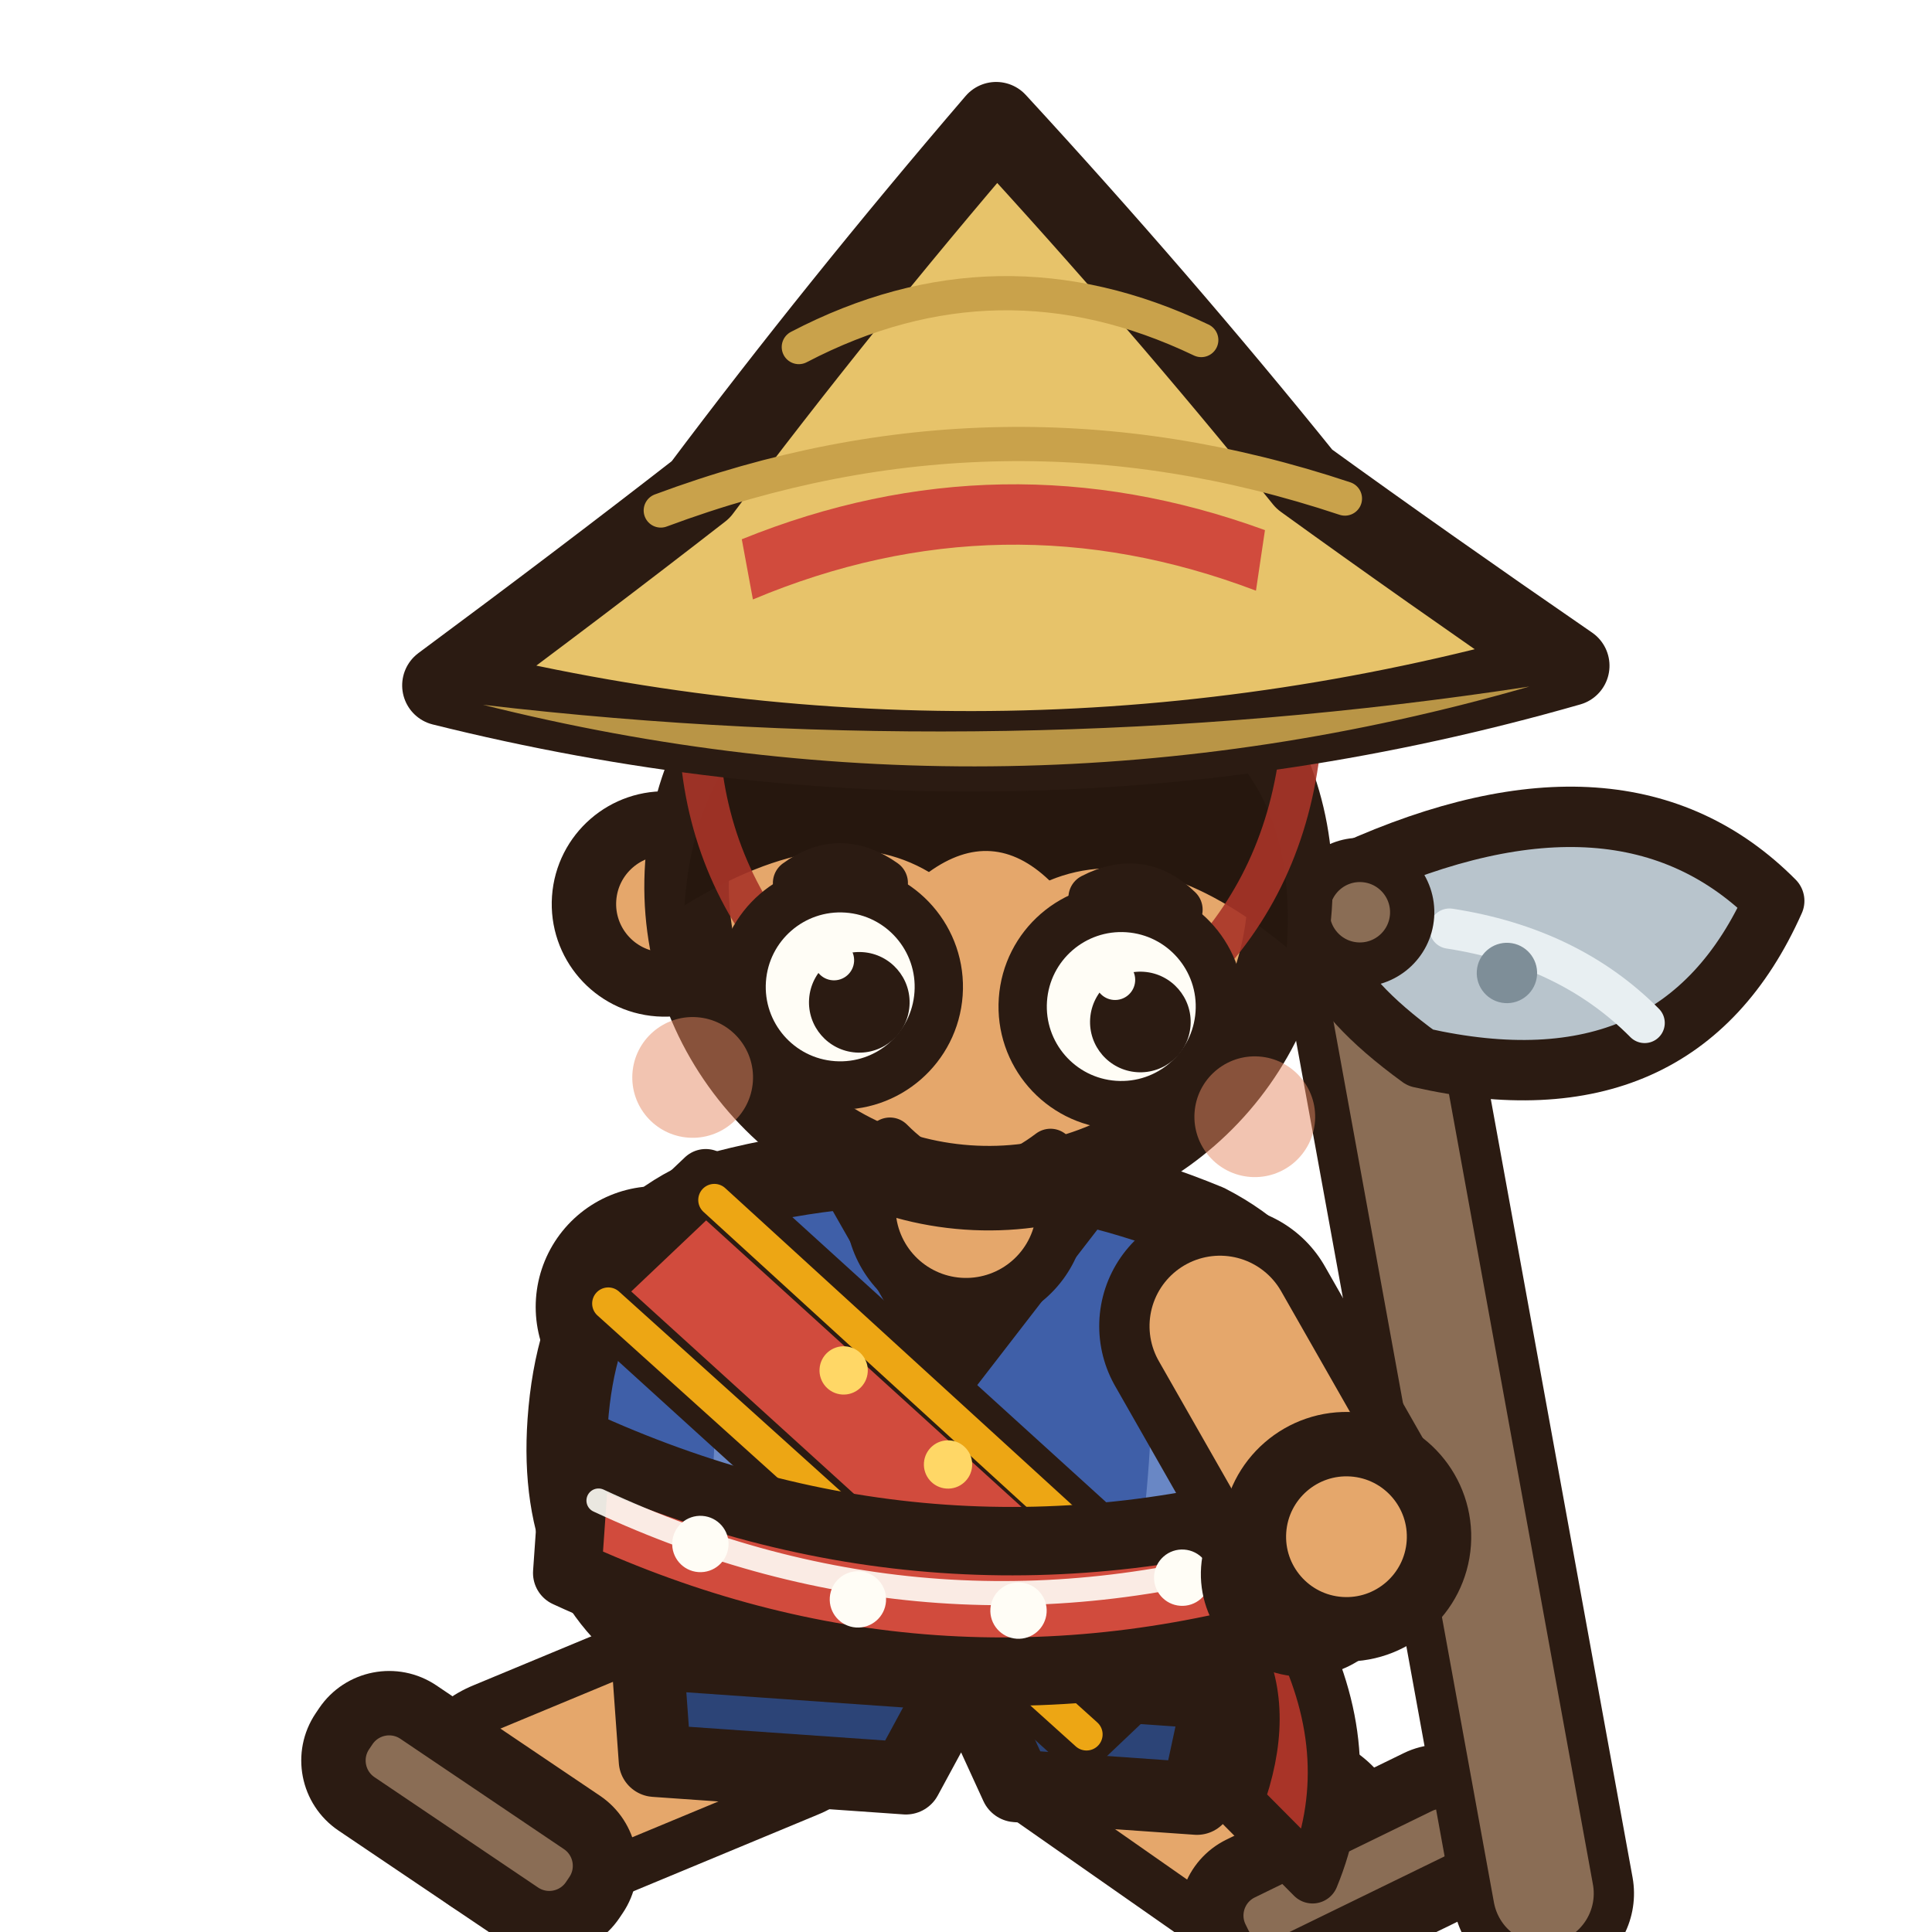
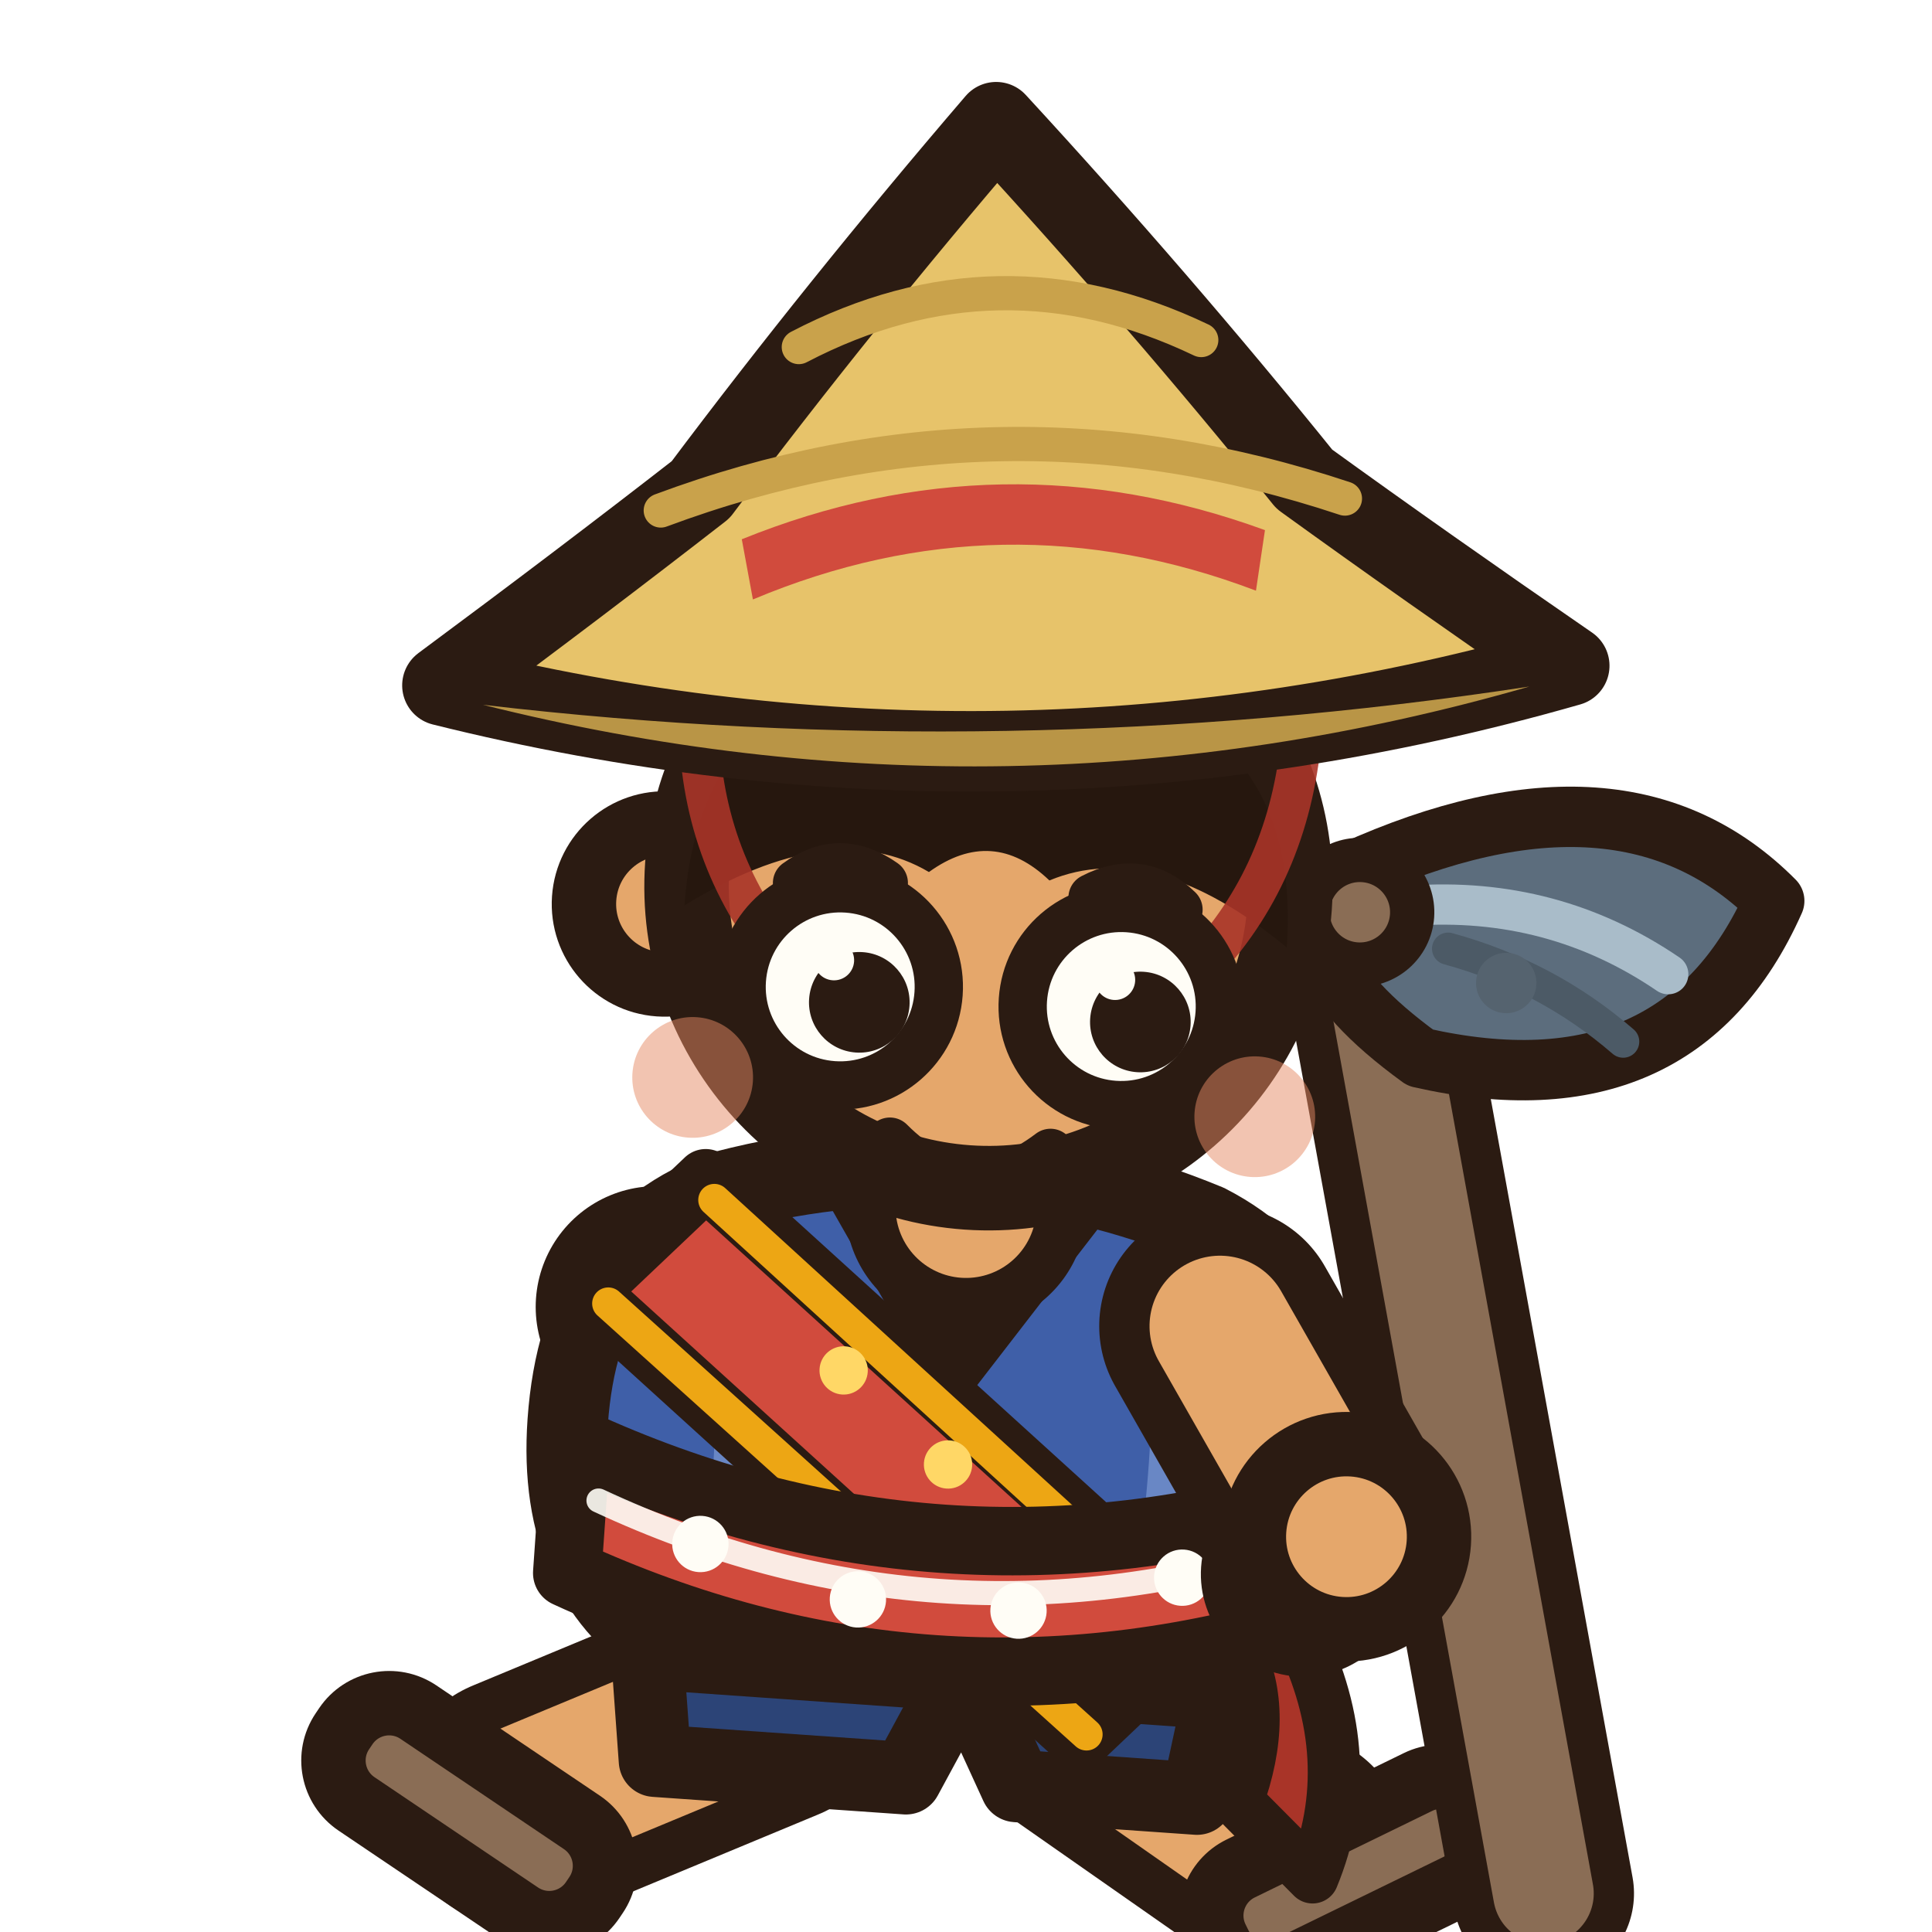
<svg xmlns="http://www.w3.org/2000/svg" viewBox="0 0 96 96">
  <g stroke-linejoin="round" stroke-linecap="round" transform="rotate(4 48 60)">
    <path d="M33,66 L43,79" stroke="#2B1B12" stroke-width="12" />
    <path d="M33,66 L43,79" stroke="#E5A76B" stroke-width="7" />
    <circle cx="44" cy="81" r="4.6" fill="#E5A76B" stroke="#2B1B12" stroke-width="3.2" />
    <path d="M40,85 L28,91" stroke="#2B1B12" stroke-width="12.5" />
    <path d="M40,85 L28,91" stroke="#E5A76B" stroke-width="7.5" />
    <path d="M56,85 L66,91" stroke="#2B1B12" stroke-width="12.5" />
    <path d="M56,85 L66,91" stroke="#E5A76B" stroke-width="7.5" />
    <rect x="18" y="89" width="15" height="5.5" rx="2.6" fill="#8A6D55" stroke="#2B1B12" stroke-width="3.2" transform="rotate(30 25.5 91.7)" />
    <rect x="62" y="89" width="15" height="5.5" rx="2.6" fill="#8A6D55" stroke="#2B1B12" stroke-width="3.2" transform="rotate(-30 69.5 91.7)" />
    <path d="M67,45 L79,92" stroke="#2B1B12" stroke-width="9" />
    <path d="M67,45 L79,92" stroke="#8A6D55" stroke-width="5" />
-     <path d="M66,42 Q79,35 87,42 Q83,53 70,51 Q62,46 66,42 Z" fill="#B8C4CC" stroke="#2B1B12" stroke-width="3" />
-     <path d="M71,44.5 Q77,45 81,48.5" stroke="#E8EFF2" stroke-width="2" fill="none" />
-     <circle cx="74" cy="46.5" r="1.5" fill="#7E8E98" />
+     <path d="M66,42 Q79,35 87,42 Q83,53 70,51 Q62,46 66,42 Z" fill="#5C6D7D" stroke="#2B1B12" stroke-width="3" />
+     <path d="M69,43.5 Q76,42.5 82,46" stroke="#A9BCC9" stroke-width="2" fill="none" />
+     <path d="M71,45.5 Q76,46.5 80,49.5" stroke="#4C5A66" stroke-width="1.6" fill="none" />
+     <circle cx="74" cy="47" r="1.5" fill="#55636F" />
    <circle cx="66.5" cy="44" r="2.6" fill="#8A6D55" stroke="#2B1B12" stroke-width="2.2" />
    <path d="M33,78 L63,78 L61.5,88.5 L52.5,88.5 L49.5,83 L47,88.5 L34.5,88.5 Z" fill="#2C4477" stroke="#2B1B12" stroke-width="3.6" />
    <path d="M36,60 Q29,63 29,72 Q29,80 35,83 L61,83 Q67,80 67,72 Q67,63 60,60 Q48,56 36,60 Z" fill="#3F5FA8" stroke="#2B1B12" stroke-width="4" />
    <path d="M38,62 Q36.5,72 38,82" stroke="#6E8CC9" stroke-width="1.8" fill="none" opacity="0.9" />
    <path d="M58,62 Q59.5,72 58,82" stroke="#6E8CC9" stroke-width="1.6" fill="none" opacity="0.9" />
    <path d="M48,68 L48,82" stroke="#2C4477" stroke-width="2" fill="none" />
    <path d="M42,59 L54,59 L48,68 Z" fill="#E5A76B" stroke="#2B1B12" stroke-width="2.8" />
    <path d="M35,59.5 L61,80 L55.5,86 L29.5,65.5 Z" fill="#D14B3D" stroke="#2B1B12" stroke-width="3" />
    <path d="M35.5,60.5 L60.6,80.4" stroke="#EDA614" stroke-width="1.6" fill="none" />
    <path d="M30.6,66 L55.8,85.7" stroke="#EDA614" stroke-width="1.6" fill="none" />
    <circle cx="42.5" cy="68.5" r="1.2" fill="#FFD766" />
    <circle cx="48" cy="72.8" r="1.2" fill="#FFD766" />
    <circle cx="53.5" cy="77.2" r="1.2" fill="#FFD766" />
    <path d="M29.5,73 Q48,80 66.5,73 L66.5,79.5 Q48,86.5 29.5,79.5 Z" fill="#D14B3D" stroke="#2B1B12" stroke-width="3.4" />
    <path d="M30.8,75.8 Q48,82.4 65.2,75.8" stroke="#FFFDF6" stroke-width="1.2" fill="none" opacity="0.9" />
    <circle cx="36" cy="77.6" r="1.4" fill="#FFFDF6" />
    <circle cx="44" cy="79.8" r="1.4" fill="#FFFDF6" />
    <circle cx="52" cy="79.8" r="1.4" fill="#FFFDF6" />
    <circle cx="60" cy="77.6" r="1.4" fill="#FFFDF6" />
    <path d="M66,80 Q69.5,86 67.5,92 L63.5,88.5 Q64.8,84 63,81 Z" fill="#A93428" stroke="#2B1B12" stroke-width="2.6" />
    <circle cx="66" cy="77" r="3.6" fill="#D14B3D" stroke="#2B1B12" stroke-width="3" />
    <path d="M61,65 L67,74" stroke="#2B1B12" stroke-width="12" />
    <path d="M61,65 L67,74" stroke="#E5A76B" stroke-width="7" />
    <circle cx="68" cy="75" r="4.6" fill="#E5A76B" stroke="#2B1B12" stroke-width="3.2" />
    <path d="M48,54 L48,60" stroke="#2B1B12" stroke-width="12" />
    <path d="M48,54 L48,60" stroke="#E5A76B" stroke-width="7" />
    <circle cx="32" cy="46" r="4" fill="#E5A76B" stroke="#2B1B12" stroke-width="3.2" />
    <circle cx="64" cy="46" fill="#E5A76B" stroke="#2B1B12" stroke-width="3.2" />
    <circle cx="48" cy="44" r="15" fill="#E5A76B" stroke="#2B1B12" stroke-width="4.2" />
    <path d="M33,46 Q33,33 48,33 Q63,33 63,46 Q56,41 51,43.5 Q48,41 45,43.5 Q40,41 33,46 Z" fill="#26170E" />
    <path d="M33,35 Q33,42 37,47" stroke="#A93428" stroke-width="2" fill="none" opacity="0.9" />
    <path d="M63,35 Q63,42 59,47" stroke="#A93428" stroke-width="2" fill="none" opacity="0.9" />
    <path d="M38.5,44.5 Q40.5,42.8 42.8,44.2" stroke="#2B1B12" stroke-width="2.4" fill="none" />
    <path d="M53.2,44.2 Q55.5,42.8 57.5,44.5" stroke="#2B1B12" stroke-width="2.4" fill="none" />
    <circle cx="41" cy="49.5" r="4.9" fill="#FFFDF6" stroke="#2B1B12" stroke-width="2.4" />
    <circle cx="55" cy="49.5" r="4.9" fill="#FFFDF6" stroke="#2B1B12" stroke-width="2.4" />
    <circle cx="42" cy="50.2" r="2.5" fill="#2B1B12" />
    <circle cx="56" cy="50.2" r="2.5" fill="#2B1B12" />
    <circle cx="40.6" cy="48.2" r="1" fill="#FFFDF6" />
    <circle cx="54.6" cy="48.2" r="1" fill="#FFFDF6" />
    <circle cx="34" cy="54.5" r="3" fill="#E58A63" opacity="0.5" />
    <circle cx="62" cy="54.5" r="3" fill="#E58A63" opacity="0.5" />
    <path d="M44,57 Q48,60.5 52,57" stroke="#2B1B12" stroke-width="2.4" fill="none" />
    <g transform="rotate(-5 48 32)">
      <path d="M48,6 Q56,15 63,24 Q69,28.5 76,33.5 Q48,41 20,33.5 Q27,28.5 33,24 Q40,15 48,6 Z" fill="#E7C36A" stroke="#2B1B12" stroke-width="4" />
      <path d="M38,17 Q48,12 58,17" stroke="#C9A24B" stroke-width="1.7" fill="none" />
      <path d="M31,25 Q48,19 65,25" stroke="#C9A24B" stroke-width="1.7" fill="none" />
      <path d="M35,26.5 Q48,21.5 61,26.5 L60.5,29.5 Q48,24.5 35.5,29.5 Z" fill="#D14B3D" />
      <path d="M22,34.5 Q48,41.5 74,34.5 Q48,38 22,34.5 Z" fill="#C9A24B" opacity="0.9" />
    </g>
  </g>
</svg>
